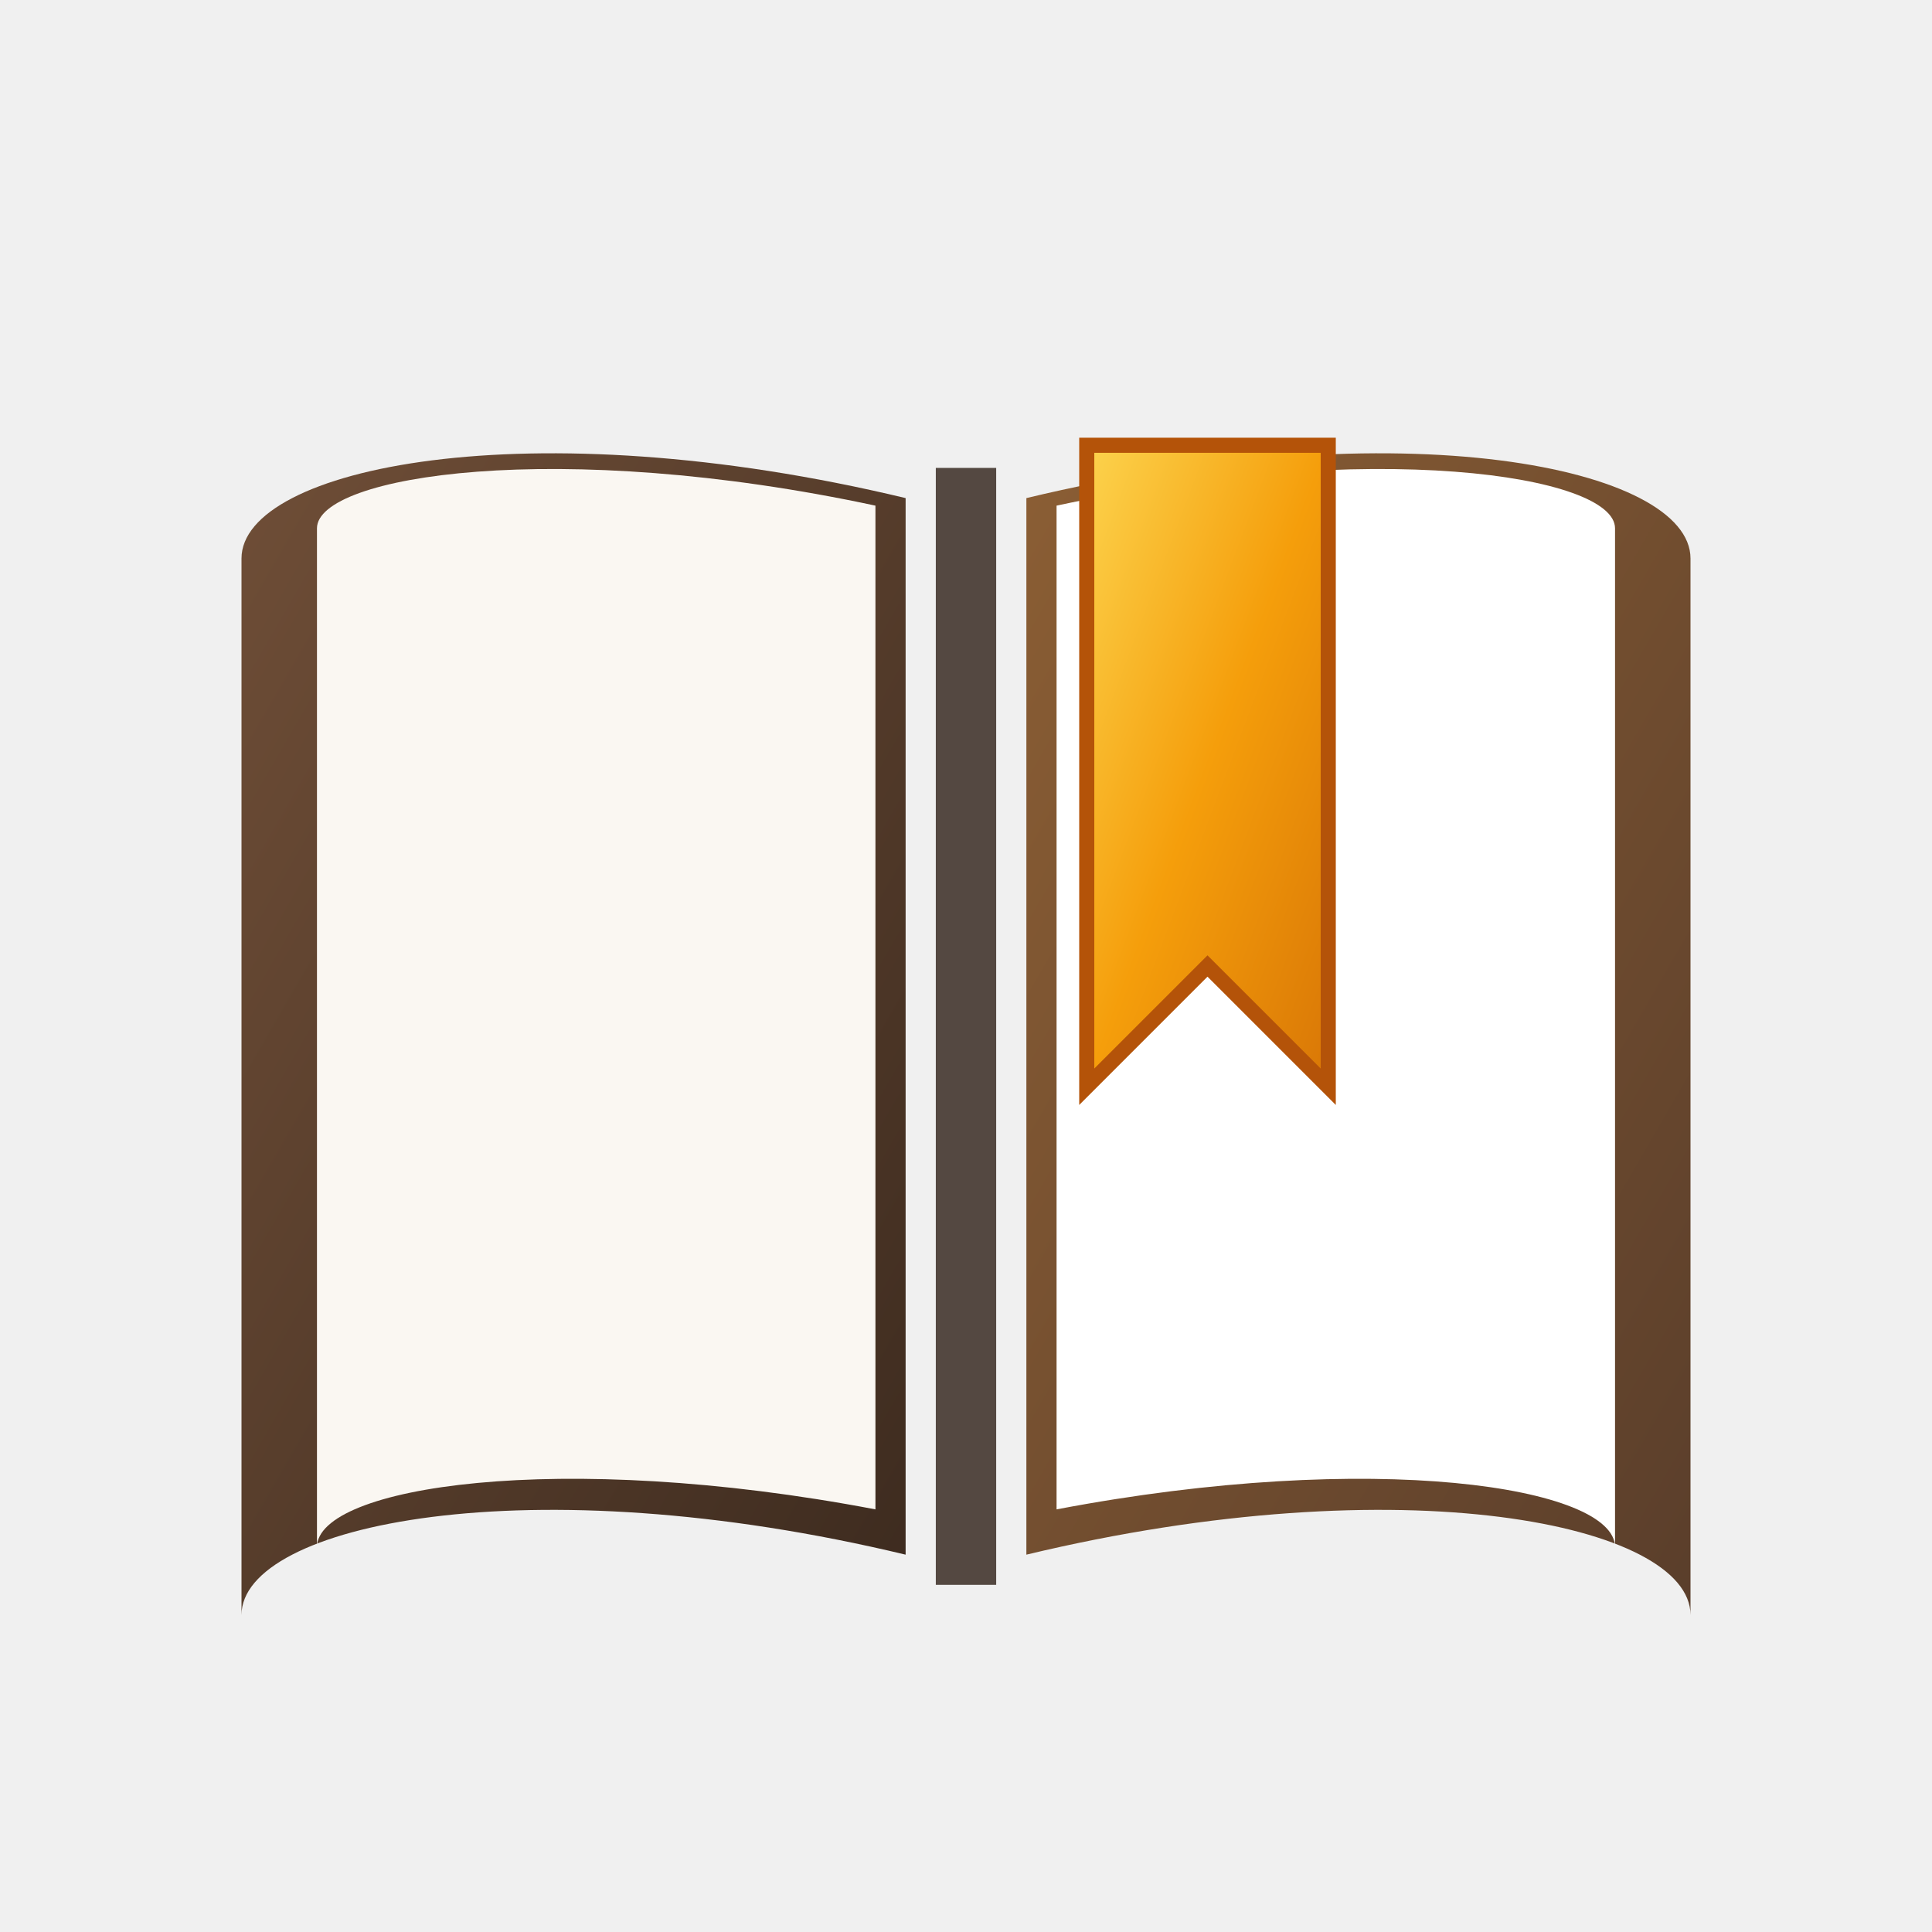
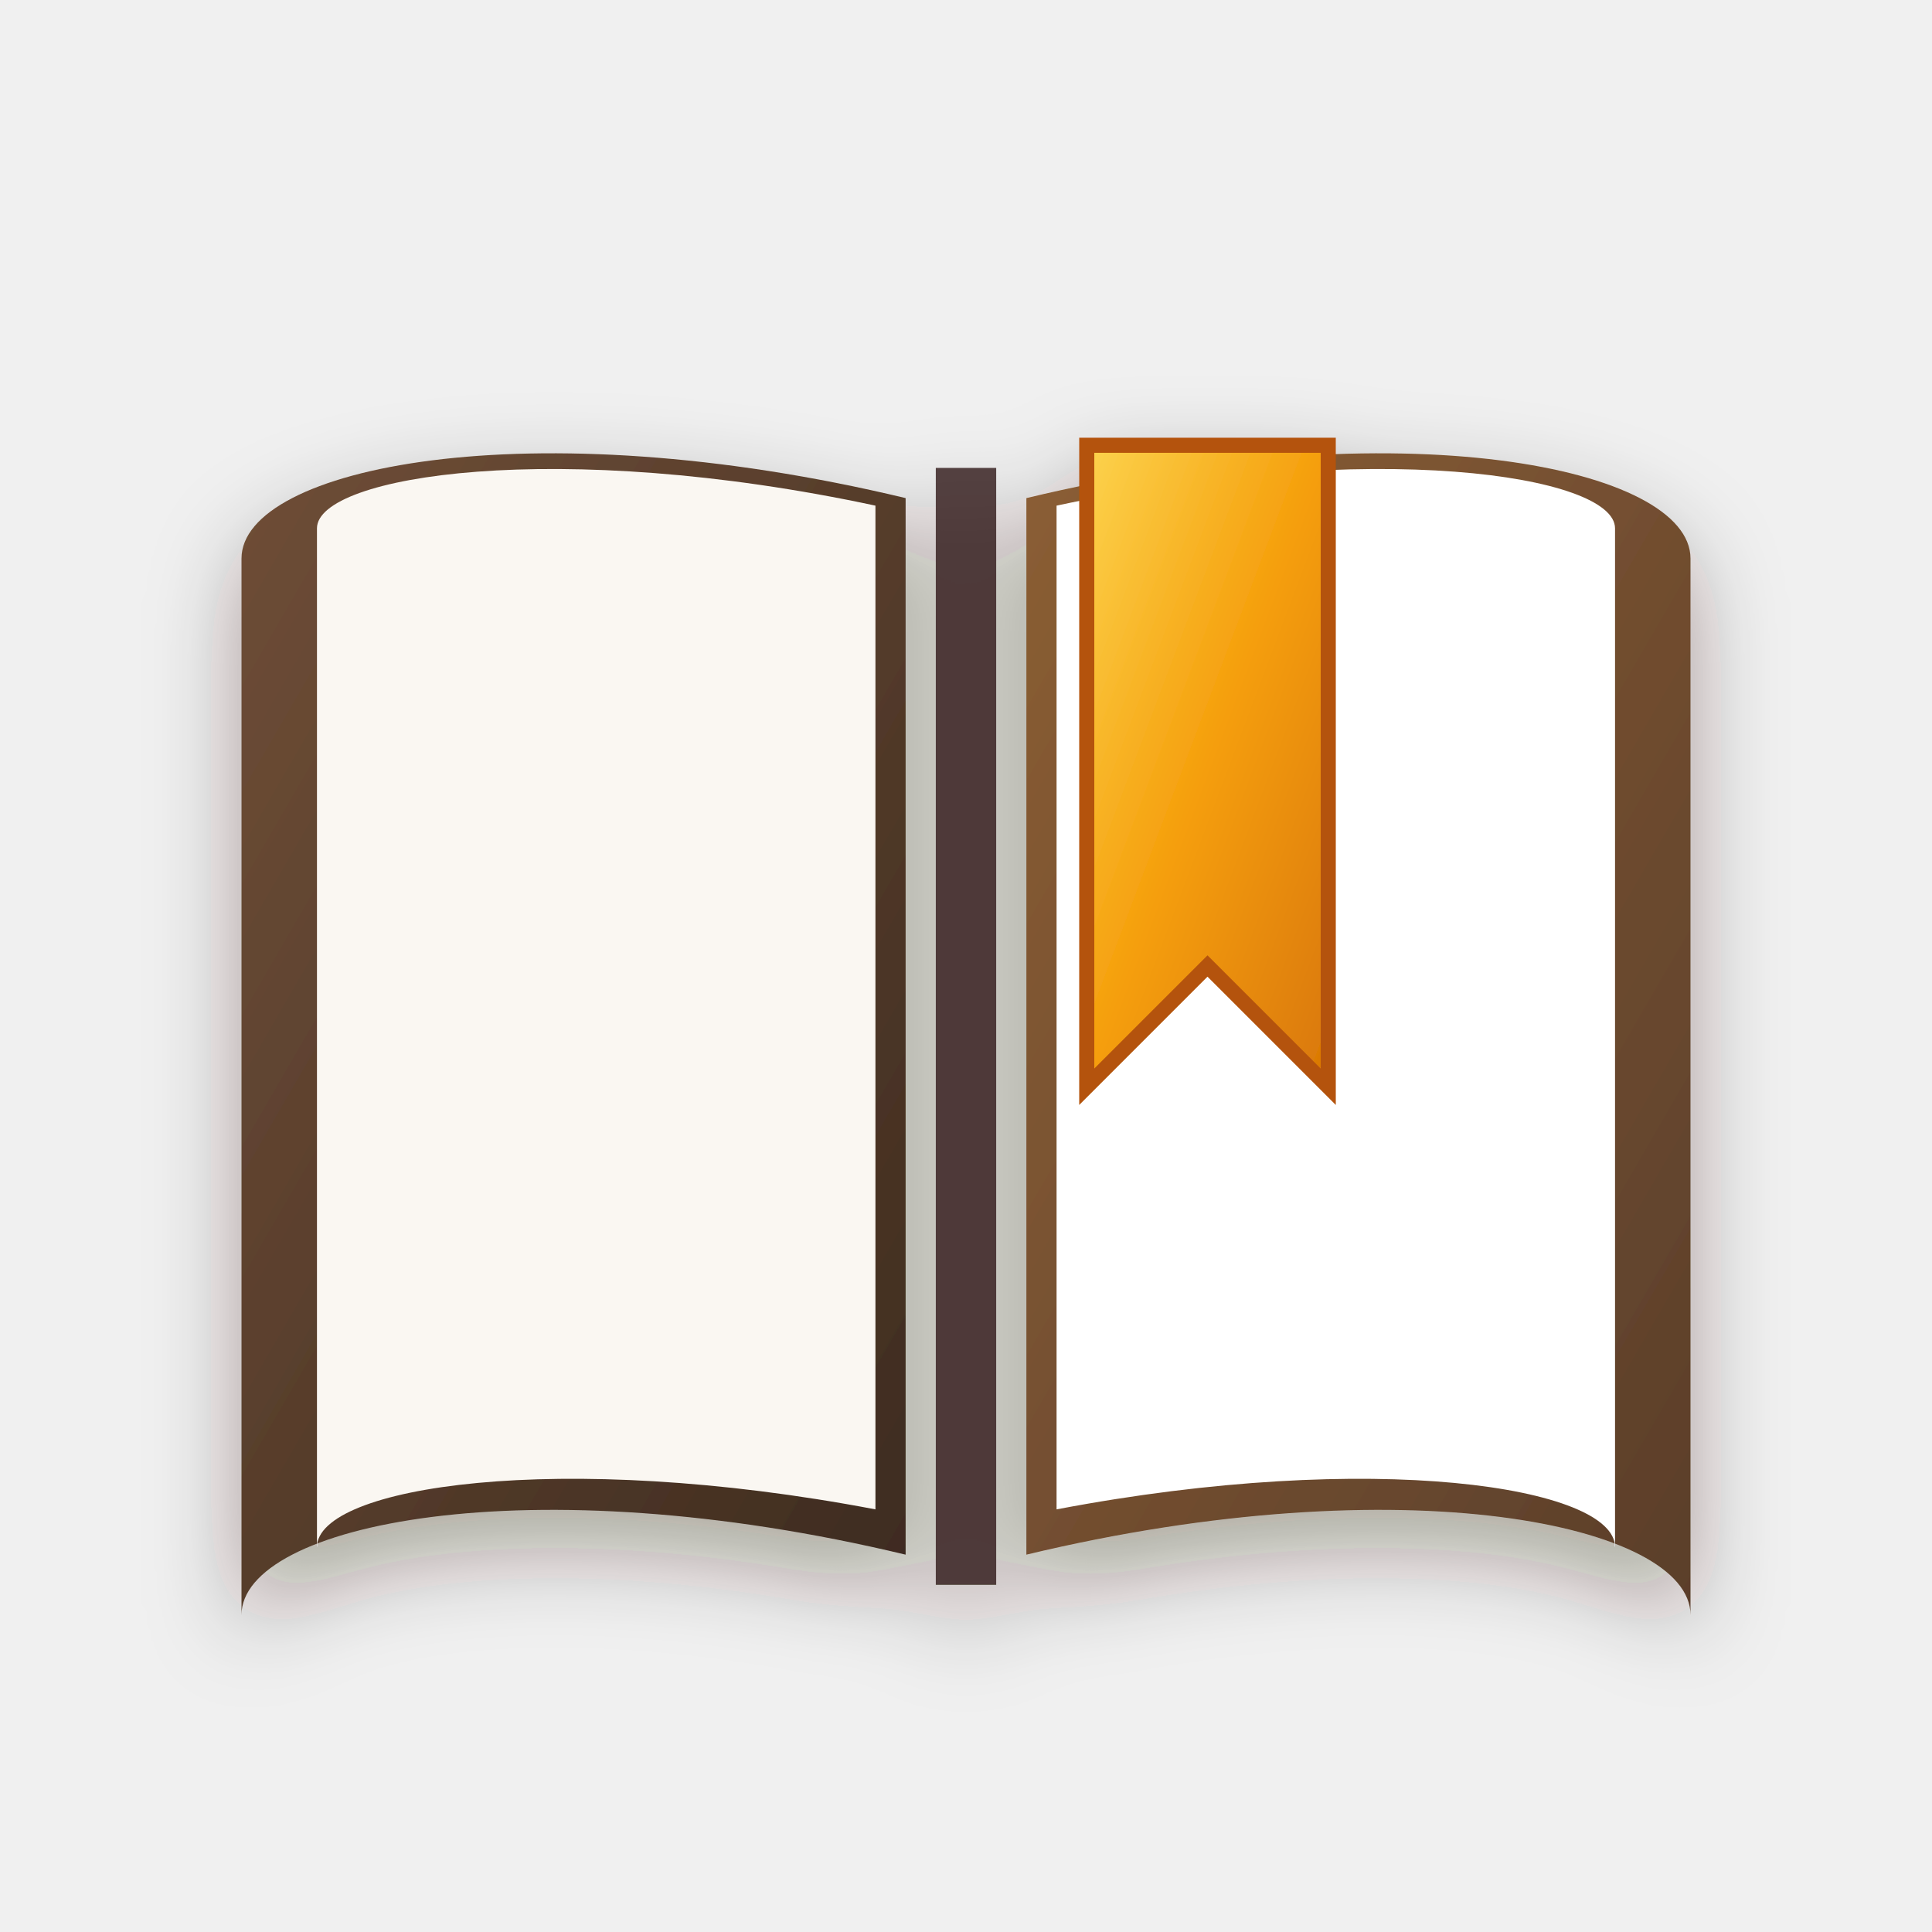
<svg xmlns="http://www.w3.org/2000/svg" viewBox="0 0 512 512" width="512" height="512">
  <defs>
    <linearGradient id="leftWingGrad" x1="0%" y1="0%" x2="100%" y2="100%">
      <stop offset="0%" stop-color="#6f4e37" />
      <stop offset="100%" stop-color="#3d2b1f" />
    </linearGradient>
    <linearGradient id="rightWingGrad" x1="0%" y1="0%" x2="100%" y2="100%">
      <stop offset="0%" stop-color="#8b5e34" />
      <stop offset="100%" stop-color="#5a3e2b" />
    </linearGradient>
    <linearGradient id="vividGold" x1="0%" y1="0%" x2="100%" y2="100%">
      <stop offset="0%" stop-color="#fcd34d" />
      <stop offset="50%" stop-color="#f59e0b" />
      <stop offset="100%" stop-color="#d97706" />
    </linearGradient>
+     <filter id="cleanDropShadow" x="-10%" y="-10%" width="120%" height="120%">
+       <feDropShadow dx="0" dy="10" stdDeviation="12" flood-color="#2a1b12" flood-opacity="0.35" />
+     </filter>
  </defs>
-   <g transform="translate(0, 8)">
+   <g filter="url(#cleanDropShadow)" transform="translate(0, 8)">
    <path d="M 64 140 C 64 116, 140 100, 240 124 L 240 404 C 140 380, 64 396, 64 420 Z" fill="url(#leftWingGrad)" />
    <path d="M 84 132 C 84 118, 148 108, 232 126 L 232 392 C 148 376, 84 386, 84 402 Z" fill="#faf7f2" />
    <path d="M 448 140 C 448 116, 372 100, 272 124 L 272 404 C 372 380, 448 396, 448 420 Z" fill="url(#rightWingGrad)" />
    <path d="M 428 132 C 428 118, 364 108, 280 126 L 280 392 C 364 376, 428 386, 428 402 Z" fill="#ffffff" />
    <path d="M 248 116 L 264 116 L 264 412 L 248 412 Z" fill="#2d1e15" opacity="0.8" />
    <path d="M 288 110 L 288 280 L 320 248 L 352 280 L 352 110 Z" fill="url(#vividGold)" stroke="#b45309" stroke-width="4" />
  </g>
</svg>
